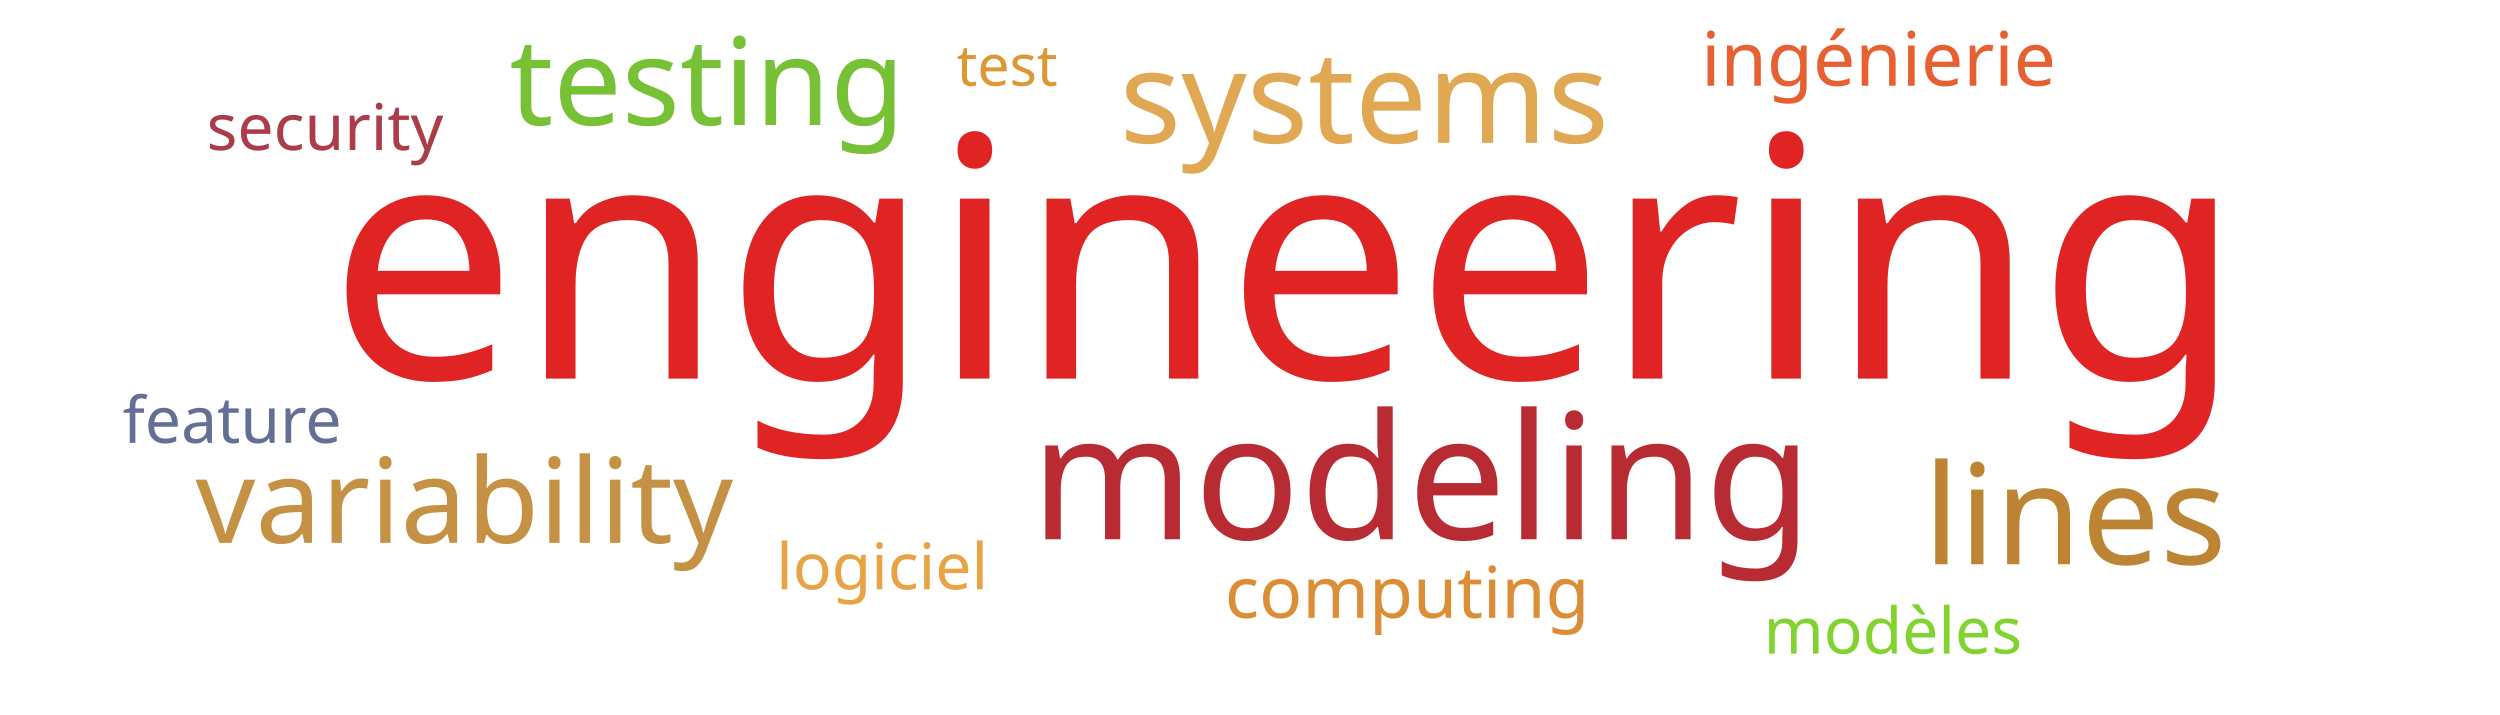
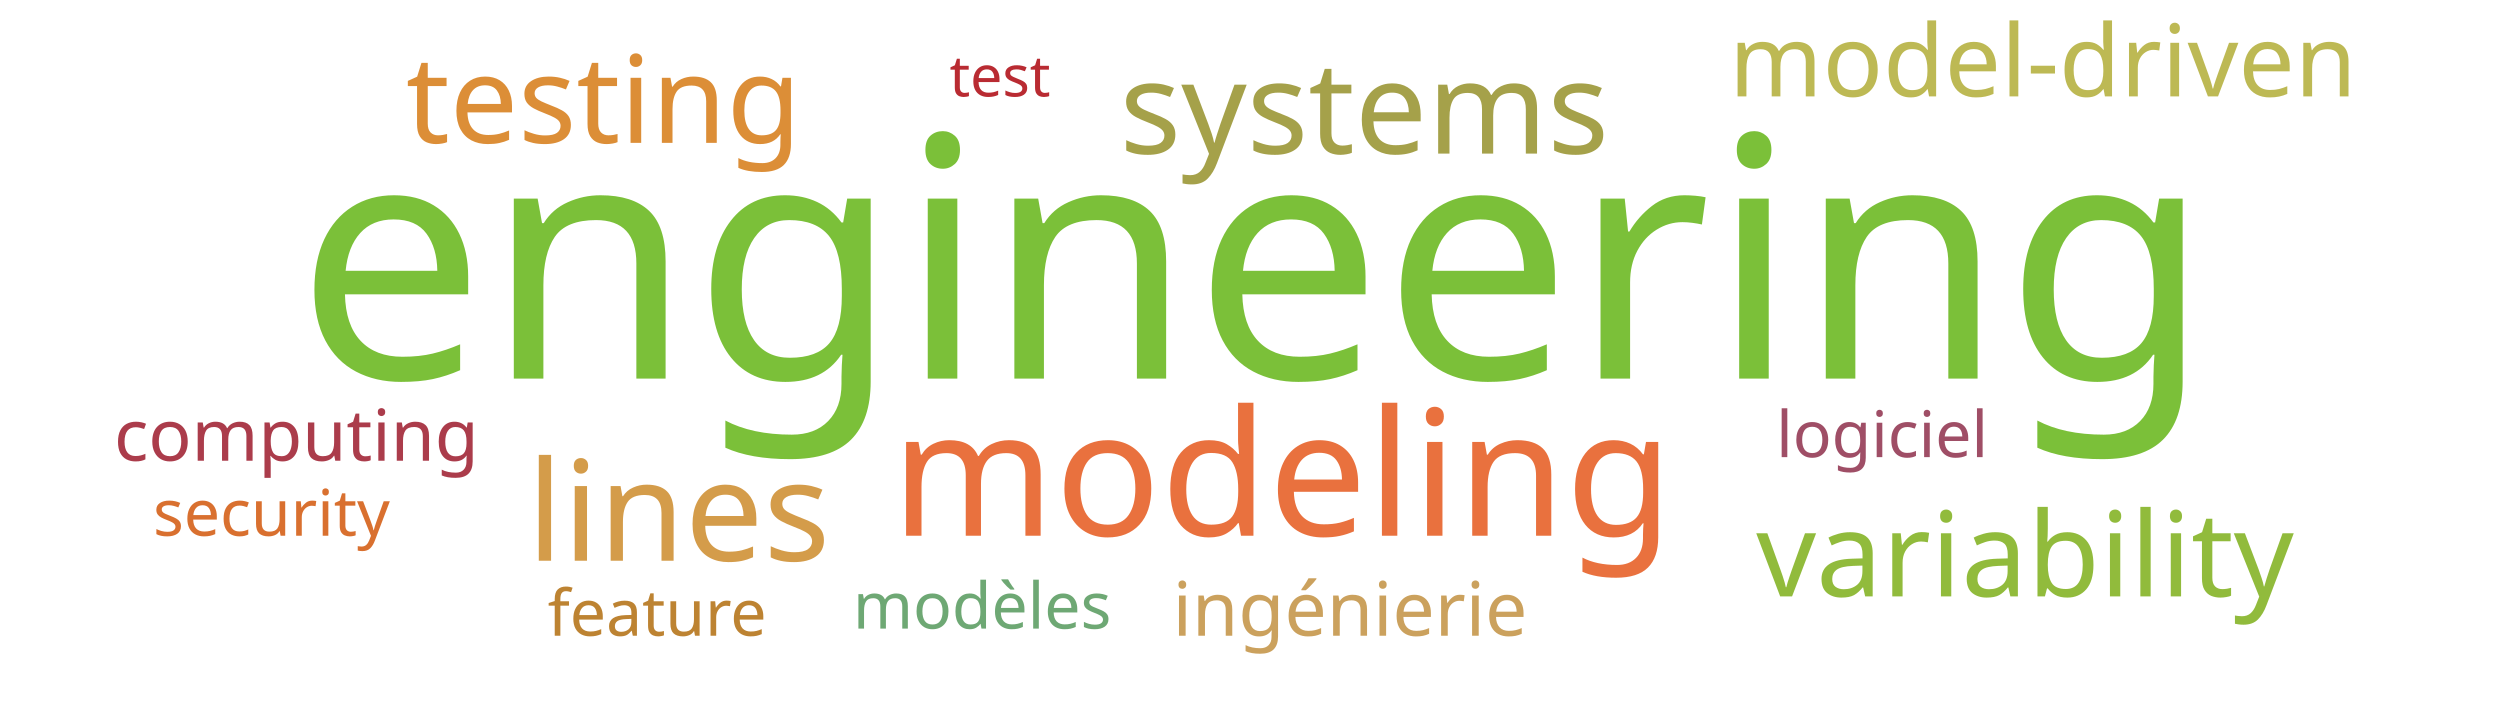
<svg xmlns="http://www.w3.org/2000/svg" width="700" height="200">
  <g transform="translate(350, 100)">
-     <text text-anchor="middle" style="font-family: Impact; font-size: 94px; fill: #e02424" transform="translate(10,6)rotate(0)">engineering</text>
-     <text text-anchor="middle" style="font-family: Impact; font-size: 49px; fill: #b92b32" transform="translate(48,51)rotate(0)">modeling</text>
-     <text text-anchor="middle" style="font-family: Impact; font-size: 39px; fill: #bc8433" transform="translate(231,58)rotate(0)">lines</text>
-     <text text-anchor="middle" style="font-family: Impact; font-size: 36px; fill: #e1a853" transform="translate(32,-60)rotate(0)">systems</text>
-     <text text-anchor="middle" style="font-family: Impact; font-size: 34px; fill: #76c135" transform="translate(-152,-65)rotate(0)">testing</text>
-     <text text-anchor="middle" style="font-family: Impact; font-size: 33px; fill: #c59145" transform="translate(-220,52)rotate(0)">variability</text>
-     <text text-anchor="middle" style="font-family: Impact; font-size: 21px; fill: #e76032" transform="translate(176,-76)rotate(0)">ingénierie</text>
-     <text text-anchor="middle" style="font-family: Impact; font-size: 20px; fill: #dc8e37" transform="translate(44,73)rotate(0)">computing</text>
-     <text text-anchor="middle" style="font-family: Impact; font-size: 18px; fill: #636f94" transform="translate(-285,24)rotate(0)">feature</text>
-     <text text-anchor="middle" style="font-family: Impact; font-size: 18px; fill: #ab3d4b" transform="translate(-259,-58)rotate(0)">security</text>
-     <text text-anchor="middle" style="font-family: Impact; font-size: 18px; fill: #e8a444" transform="translate(-103,65)rotate(0)">logiciel</text>
-     <text text-anchor="middle" style="font-family: Impact; font-size: 18px; fill: #81d32f" transform="translate(180,83)rotate(0)">modèles</text>
-     <text text-anchor="middle" style="font-family: Impact; font-size: 16px; fill: #dd9735" transform="translate(-68,-76)rotate(0)">test</text>
+     <text text-anchor="middle" style="font-family: Impact; font-size: 94px; fill: #7bc039" transform="translate(1,6)rotate(0)">engineering</text>
+     <text text-anchor="middle" style="font-family: Impact; font-size: 49px; fill: #e9713e" transform="translate(9,50)rotate(0)">modeling</text>
+     <text text-anchor="middle" style="font-family: Impact; font-size: 39px; fill: #d49c4a" transform="translate(-160,57)rotate(0)">lines</text>
+     <text text-anchor="middle" style="font-family: Impact; font-size: 36px; fill: #a5a14a" transform="translate(32,-57)rotate(0)">systems</text>
+     <text text-anchor="middle" style="font-family: Impact; font-size: 34px; fill: #dc8e37" transform="translate(-181,-60)rotate(0)">testing</text>
+     <text text-anchor="middle" style="font-family: Impact; font-size: 33px; fill: #91bb3c" transform="translate(217,67)rotate(0)">variability</text>
+     <text text-anchor="middle" style="font-family: Impact; font-size: 28px; fill: #bdb954" transform="translate(222,-73)rotate(0)">model-driven</text>
+     <text text-anchor="middle" style="font-family: Impact; font-size: 21px; fill: #cba15d" transform="translate(28,78)rotate(0)">ingénierie</text>
+     <text text-anchor="middle" style="font-family: Impact; font-size: 20px; fill: #ab3c4b" transform="translate(-267,29)rotate(0)">computing</text>
+     <text text-anchor="middle" style="font-family: Impact; font-size: 18px; fill: #bd8332" transform="translate(-166,78)rotate(0)">feature</text>
+     <text text-anchor="middle" style="font-family: Impact; font-size: 18px; fill: #d9702f" transform="translate(-274,50)rotate(0)">security</text>
+     <text text-anchor="middle" style="font-family: Impact; font-size: 18px; fill: #9f4e66" transform="translate(177,28)rotate(0)">logiciel</text>
+     <text text-anchor="middle" style="font-family: Impact; font-size: 18px; fill: #6ea874" transform="translate(-75,76)rotate(0)">modèles</text>
+     <text text-anchor="middle" style="font-family: Impact; font-size: 16px; fill: #b92b32" transform="translate(-70,-73)rotate(0)">test</text>
  </g>
</svg>
